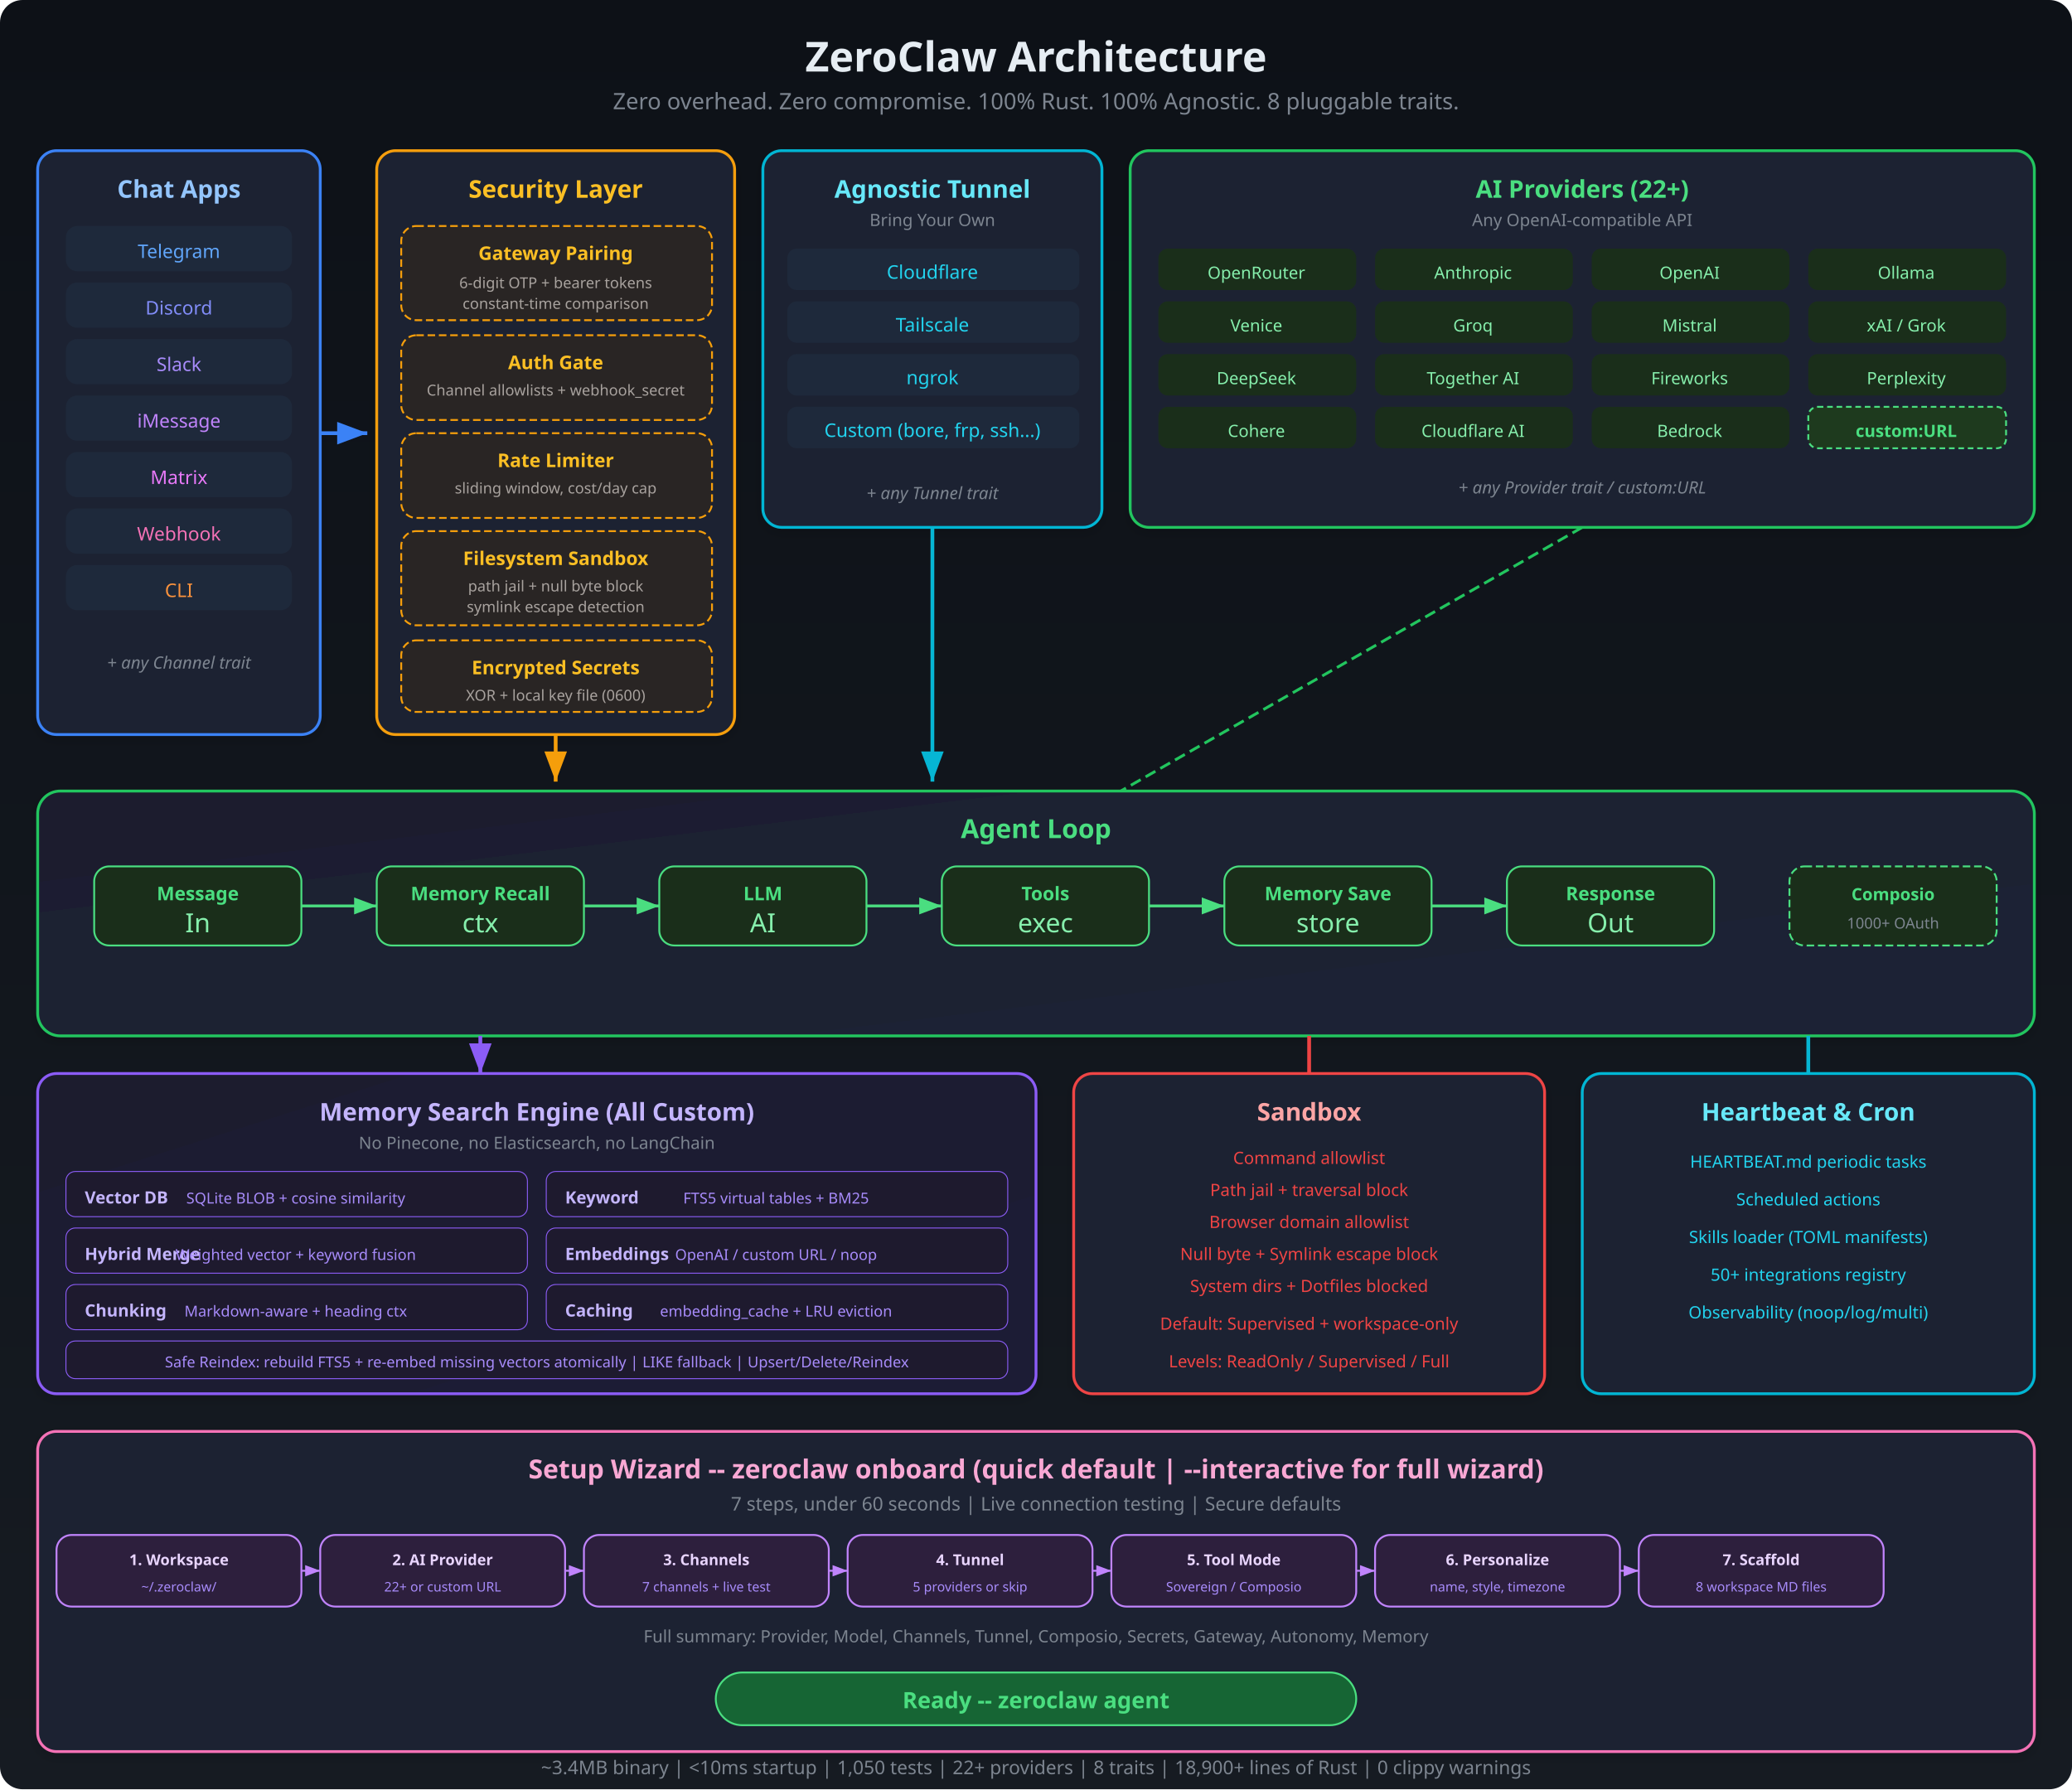
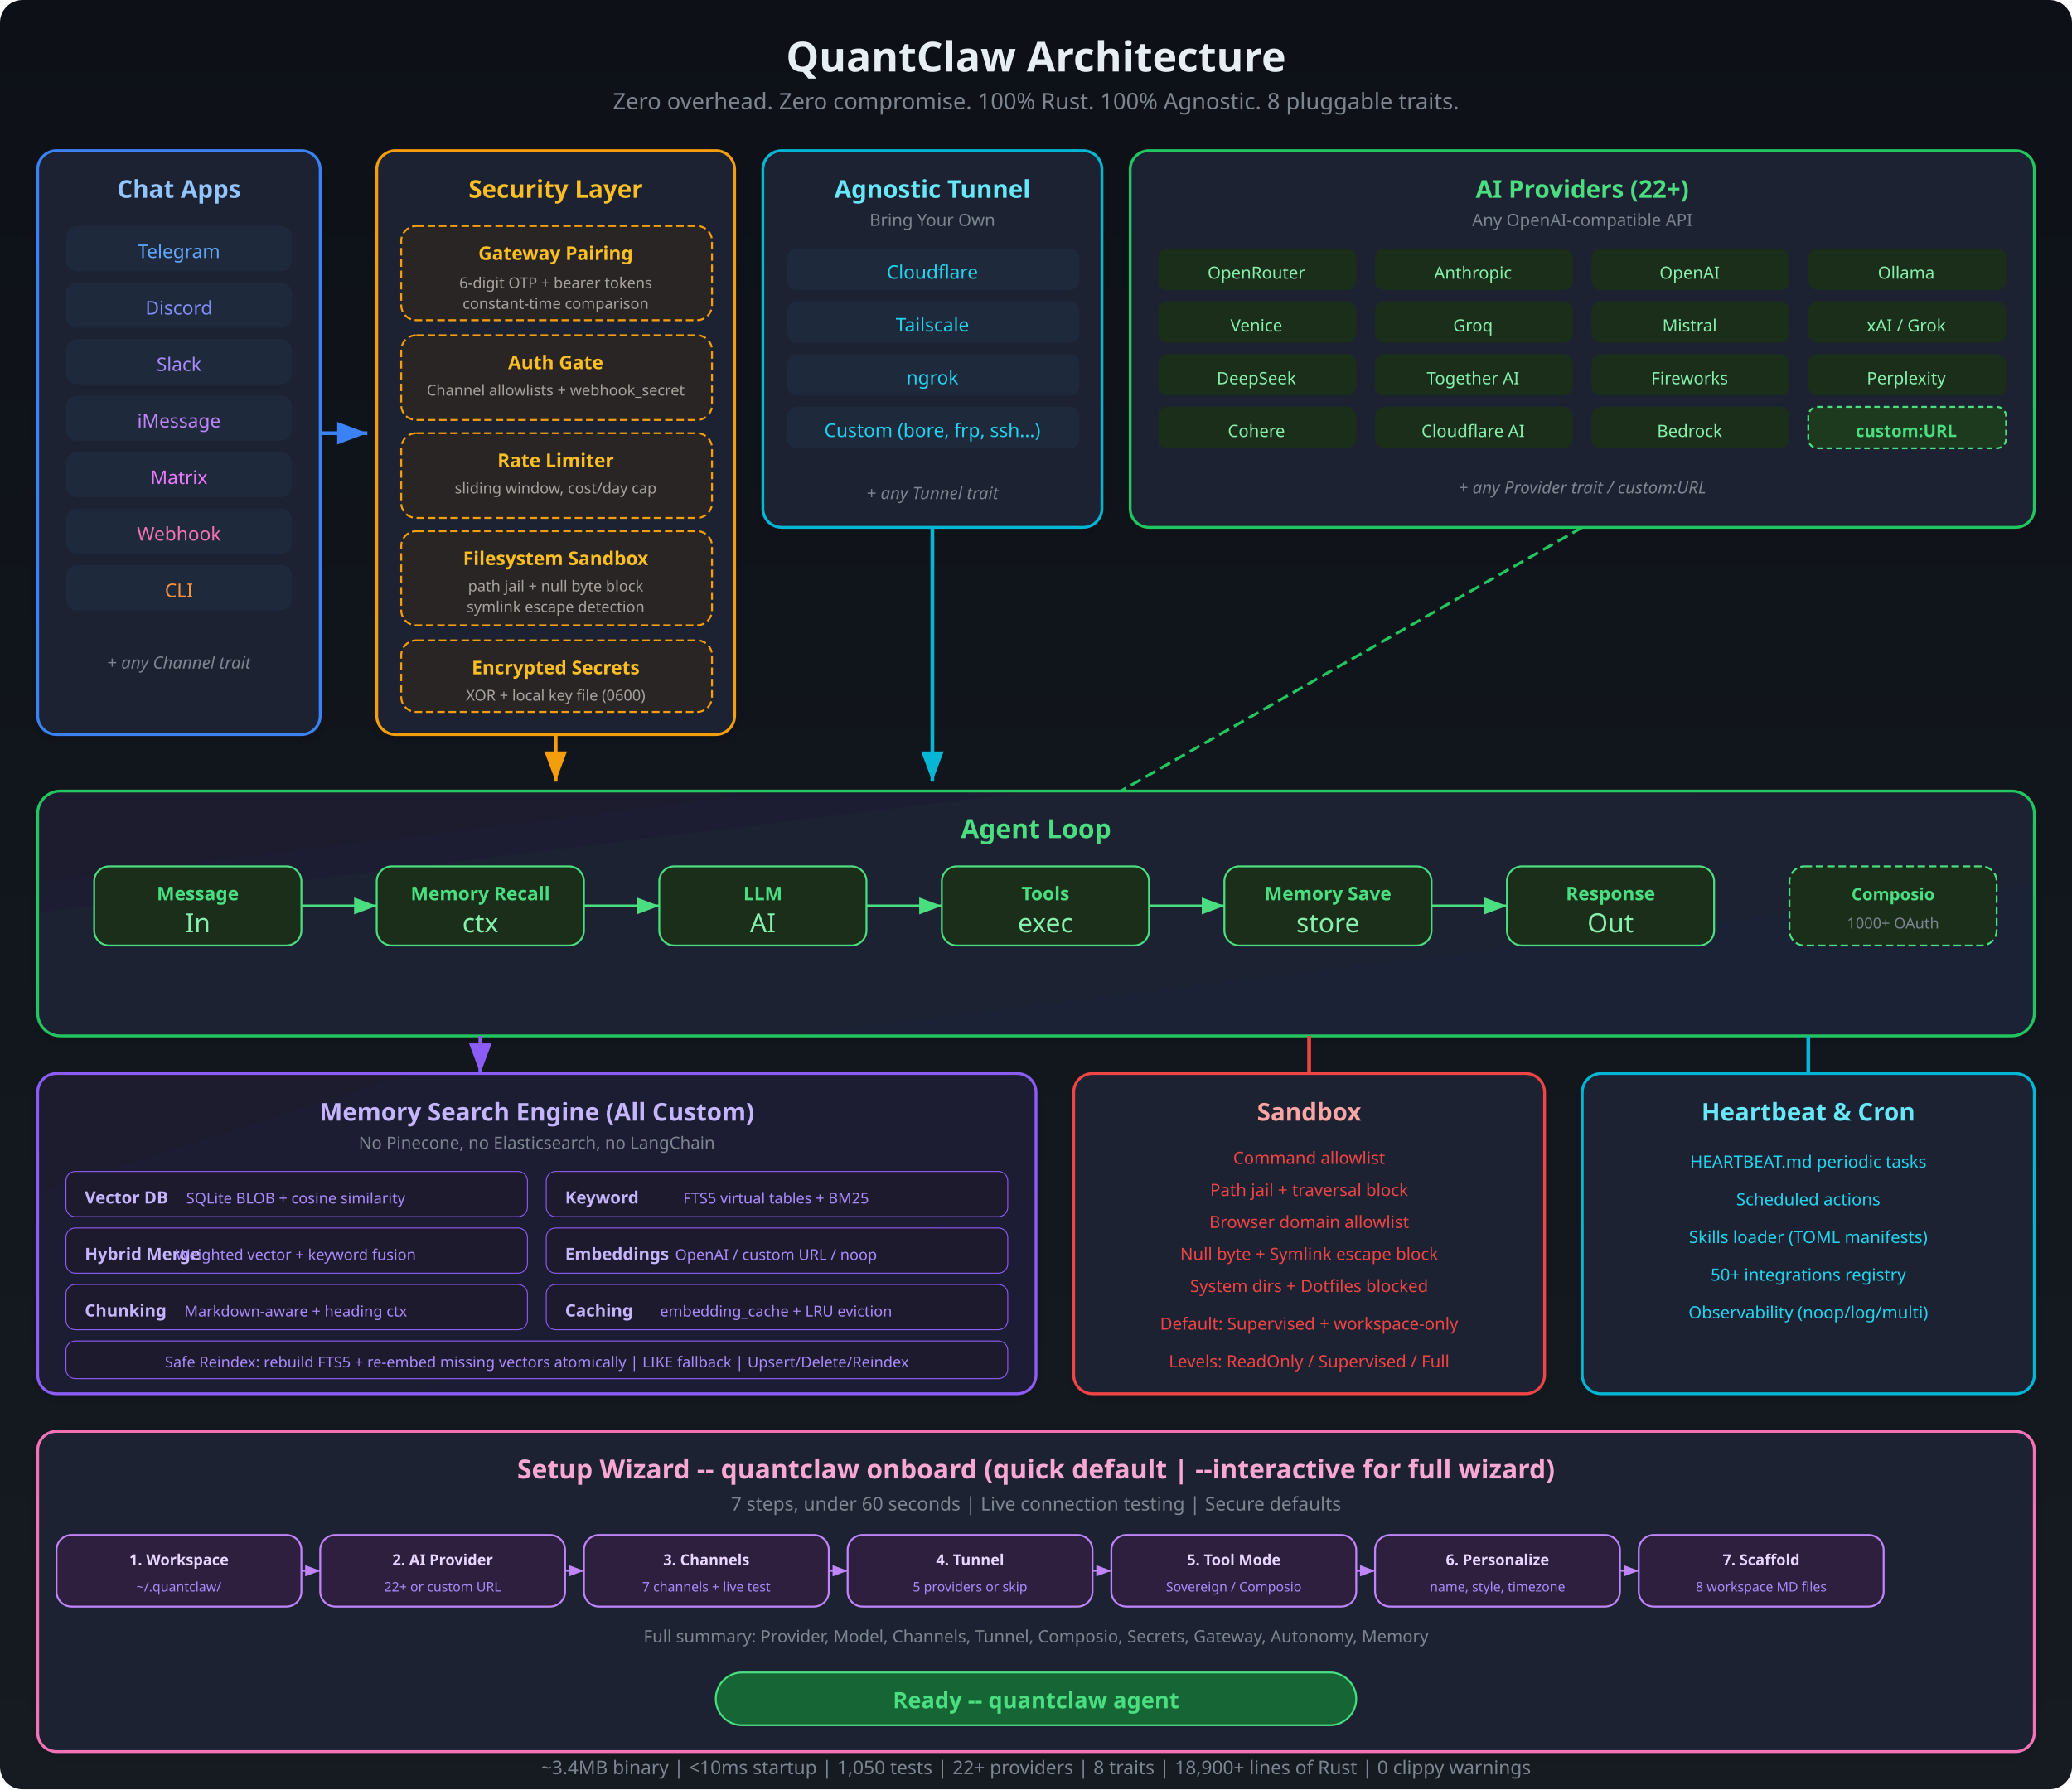
<svg xmlns="http://www.w3.org/2000/svg" viewBox="0 0 1100 950" font-family="'Segoe UI', system-ui, -apple-system, sans-serif">
  <defs>
    <filter id="shadow" x="-4%" y="-4%" width="108%" height="108%">
      <feDropShadow dx="0" dy="2" stdDeviation="3" flood-opacity="0.15" />
    </filter>
    <linearGradient id="bgGrad" x1="0" y1="0" x2="0" y2="1">
      <stop offset="0%" stop-color="#0d1117" />
      <stop offset="100%" stop-color="#161b22" />
    </linearGradient>
    <linearGradient id="agentGrad" x1="0" y1="0" x2="1" y2="1">
      <stop offset="0%" stop-color="#1a1e2e" />
      <stop offset="100%" stop-color="#1e2436" />
    </linearGradient>
    <linearGradient id="memGrad" x1="0" y1="0" x2="1" y2="1">
      <stop offset="0%" stop-color="#1a1a2e" />
      <stop offset="100%" stop-color="#1e1e36" />
    </linearGradient>
    <marker id="arrowBlue" markerWidth="8" markerHeight="6" refX="8" refY="3" orient="auto">
      <path d="M0,0 L8,3 L0,6" fill="#3b82f6" />
    </marker>
    <marker id="arrowAmber" markerWidth="8" markerHeight="6" refX="8" refY="3" orient="auto">
      <path d="M0,0 L8,3 L0,6" fill="#f59e0b" />
    </marker>
    <marker id="arrowGreen" markerWidth="8" markerHeight="6" refX="8" refY="3" orient="auto">
      <path d="M0,0 L8,3 L0,6" fill="#4ade80" />
    </marker>
    <marker id="arrowCyan" markerWidth="8" markerHeight="6" refX="8" refY="3" orient="auto">
      <path d="M0,0 L8,3 L0,6" fill="#06b6d4" />
    </marker>
    <marker id="arrowPurple" markerWidth="8" markerHeight="6" refX="8" refY="3" orient="auto">
      <path d="M0,0 L8,3 L0,6" fill="#c084fc" />
    </marker>
    <marker id="arrowViolet" markerWidth="8" markerHeight="6" refX="8" refY="3" orient="auto">
      <path d="M0,0 L8,3 L0,6" fill="#8b5cf6" />
    </marker>
  </defs>
  <rect width="1100" height="950" rx="12" fill="url(#bgGrad)" />
-   <text x="550" y="38" text-anchor="middle" fill="#e6edf3" font-size="22" font-weight="700">ZeroClaw Architecture</text>
+   <text x="550" y="38" text-anchor="middle" fill="#e6edf3" font-size="22" font-weight="700">QuantClaw Architecture</text>
  <text x="550" y="58" text-anchor="middle" fill="#7d8590" font-size="12">Zero overhead. Zero compromise. 100% Rust. 100% Agnostic. 8 pluggable traits.</text>
  <rect x="20" y="80" width="150" height="310" rx="10" fill="#1c2333" stroke="#3b82f6" stroke-width="1.5" filter="url(#shadow)" />
  <text x="95" y="105" text-anchor="middle" fill="#93c5fd" font-size="13" font-weight="600">Chat Apps</text>
  <rect x="35" y="120" width="120" height="24" rx="6" fill="#1e293b" />
  <text x="95" y="137" text-anchor="middle" fill="#60a5fa" font-size="10">Telegram</text>
  <rect x="35" y="150" width="120" height="24" rx="6" fill="#1e293b" />
  <text x="95" y="167" text-anchor="middle" fill="#818cf8" font-size="10">Discord</text>
  <rect x="35" y="180" width="120" height="24" rx="6" fill="#1e293b" />
  <text x="95" y="197" text-anchor="middle" fill="#a78bfa" font-size="10">Slack</text>
  <rect x="35" y="210" width="120" height="24" rx="6" fill="#1e293b" />
  <text x="95" y="227" text-anchor="middle" fill="#c084fc" font-size="10">iMessage</text>
  <rect x="35" y="240" width="120" height="24" rx="6" fill="#1e293b" />
  <text x="95" y="257" text-anchor="middle" fill="#e879f9" font-size="10">Matrix</text>
  <rect x="35" y="270" width="120" height="24" rx="6" fill="#1e293b" />
  <text x="95" y="287" text-anchor="middle" fill="#f472b6" font-size="10">Webhook</text>
  <rect x="35" y="300" width="120" height="24" rx="6" fill="#1e293b" />
  <text x="95" y="317" text-anchor="middle" fill="#fb923c" font-size="10">CLI</text>
  <text x="95" y="355" text-anchor="middle" fill="#7d8590" font-size="9" font-style="italic">+ any Channel trait</text>
  <line x1="170" y1="230" x2="195" y2="230" stroke="#3b82f6" stroke-width="2" marker-end="url(#arrowBlue)" />
  <rect x="200" y="80" width="190" height="310" rx="10" fill="#1c2333" stroke="#f59e0b" stroke-width="1.5" filter="url(#shadow)" />
  <text x="295" y="105" text-anchor="middle" fill="#fbbf24" font-size="13" font-weight="600">Security Layer</text>
  <rect x="213" y="120" width="165" height="50" rx="8" fill="#292524" stroke="#f59e0b" stroke-width="1" stroke-dasharray="4,2" />
  <text x="295" y="138" text-anchor="middle" fill="#fbbf24" font-size="10" font-weight="600">Gateway Pairing</text>
  <text x="295" y="153" text-anchor="middle" fill="#a8a29e" font-size="8">6-digit OTP + bearer tokens</text>
  <text x="295" y="164" text-anchor="middle" fill="#a8a29e" font-size="8">constant-time comparison</text>
  <rect x="213" y="178" width="165" height="45" rx="8" fill="#292524" stroke="#f59e0b" stroke-width="1" stroke-dasharray="4,2" />
  <text x="295" y="196" text-anchor="middle" fill="#fbbf24" font-size="10" font-weight="600">Auth Gate</text>
  <text x="295" y="210" text-anchor="middle" fill="#a8a29e" font-size="8">Channel allowlists + webhook_secret</text>
  <rect x="213" y="230" width="165" height="45" rx="8" fill="#292524" stroke="#f59e0b" stroke-width="1" stroke-dasharray="4,2" />
  <text x="295" y="248" text-anchor="middle" fill="#fbbf24" font-size="10" font-weight="600">Rate Limiter</text>
  <text x="295" y="262" text-anchor="middle" fill="#a8a29e" font-size="8">sliding window, cost/day cap</text>
  <rect x="213" y="282" width="165" height="50" rx="8" fill="#292524" stroke="#f59e0b" stroke-width="1" stroke-dasharray="4,2" />
  <text x="295" y="300" text-anchor="middle" fill="#fbbf24" font-size="10" font-weight="600">Filesystem Sandbox</text>
  <text x="295" y="314" text-anchor="middle" fill="#a8a29e" font-size="8">path jail + null byte block</text>
  <text x="295" y="325" text-anchor="middle" fill="#a8a29e" font-size="8">symlink escape detection</text>
  <rect x="213" y="340" width="165" height="38" rx="8" fill="#292524" stroke="#f59e0b" stroke-width="1" stroke-dasharray="4,2" />
  <text x="295" y="358" text-anchor="middle" fill="#fbbf24" font-size="10" font-weight="600">Encrypted Secrets</text>
  <text x="295" y="372" text-anchor="middle" fill="#a8a29e" font-size="8">XOR + local key file (0600)</text>
  <line x1="295" y1="390" x2="295" y2="415" stroke="#f59e0b" stroke-width="2" marker-end="url(#arrowAmber)" />
  <rect x="405" y="80" width="180" height="200" rx="10" fill="#1c2333" stroke="#06b6d4" stroke-width="1.5" filter="url(#shadow)" />
  <text x="495" y="105" text-anchor="middle" fill="#67e8f9" font-size="13" font-weight="600">Agnostic Tunnel</text>
  <text x="495" y="120" text-anchor="middle" fill="#7d8590" font-size="9">Bring Your Own</text>
  <rect x="418" y="132" width="155" height="22" rx="5" fill="#1e293b" />
  <text x="495" y="148" text-anchor="middle" fill="#22d3ee" font-size="10">Cloudflare</text>
  <rect x="418" y="160" width="155" height="22" rx="5" fill="#1e293b" />
  <text x="495" y="176" text-anchor="middle" fill="#22d3ee" font-size="10">Tailscale</text>
  <rect x="418" y="188" width="155" height="22" rx="5" fill="#1e293b" />
  <text x="495" y="204" text-anchor="middle" fill="#22d3ee" font-size="10">ngrok</text>
  <rect x="418" y="216" width="155" height="22" rx="5" fill="#1e293b" />
  <text x="495" y="232" text-anchor="middle" fill="#22d3ee" font-size="10">Custom (bore, frp, ssh...)</text>
  <text x="495" y="265" text-anchor="middle" fill="#7d8590" font-size="9" font-style="italic">+ any Tunnel trait</text>
  <line x1="495" y1="280" x2="495" y2="415" stroke="#06b6d4" stroke-width="2" marker-end="url(#arrowCyan)" />
  <rect x="600" y="80" width="480" height="200" rx="10" fill="#1c2333" stroke="#22c55e" stroke-width="1.5" filter="url(#shadow)" />
  <text x="840" y="105" text-anchor="middle" fill="#4ade80" font-size="13" font-weight="600">AI Providers (22+)</text>
  <text x="840" y="120" text-anchor="middle" fill="#7d8590" font-size="9">Any OpenAI-compatible API</text>
  <rect x="615" y="132" width="105" height="22" rx="5" fill="#1a2e1a" />
  <text x="667" y="148" text-anchor="middle" fill="#86efac" font-size="9">OpenRouter</text>
  <rect x="730" y="132" width="105" height="22" rx="5" fill="#1a2e1a" />
  <text x="782" y="148" text-anchor="middle" fill="#86efac" font-size="9">Anthropic</text>
  <rect x="845" y="132" width="105" height="22" rx="5" fill="#1a2e1a" />
  <text x="897" y="148" text-anchor="middle" fill="#86efac" font-size="9">OpenAI</text>
  <rect x="960" y="132" width="105" height="22" rx="5" fill="#1a2e1a" />
  <text x="1012" y="148" text-anchor="middle" fill="#86efac" font-size="9">Ollama</text>
  <rect x="615" y="160" width="105" height="22" rx="5" fill="#1a2e1a" />
  <text x="667" y="176" text-anchor="middle" fill="#86efac" font-size="9">Venice</text>
  <rect x="730" y="160" width="105" height="22" rx="5" fill="#1a2e1a" />
  <text x="782" y="176" text-anchor="middle" fill="#86efac" font-size="9">Groq</text>
  <rect x="845" y="160" width="105" height="22" rx="5" fill="#1a2e1a" />
  <text x="897" y="176" text-anchor="middle" fill="#86efac" font-size="9">Mistral</text>
  <rect x="960" y="160" width="105" height="22" rx="5" fill="#1a2e1a" />
  <text x="1012" y="176" text-anchor="middle" fill="#86efac" font-size="9">xAI / Grok</text>
  <rect x="615" y="188" width="105" height="22" rx="5" fill="#1a2e1a" />
  <text x="667" y="204" text-anchor="middle" fill="#86efac" font-size="9">DeepSeek</text>
  <rect x="730" y="188" width="105" height="22" rx="5" fill="#1a2e1a" />
  <text x="782" y="204" text-anchor="middle" fill="#86efac" font-size="9">Together AI</text>
  <rect x="845" y="188" width="105" height="22" rx="5" fill="#1a2e1a" />
  <text x="897" y="204" text-anchor="middle" fill="#86efac" font-size="9">Fireworks</text>
  <rect x="960" y="188" width="105" height="22" rx="5" fill="#1a2e1a" />
  <text x="1012" y="204" text-anchor="middle" fill="#86efac" font-size="9">Perplexity</text>
  <rect x="615" y="216" width="105" height="22" rx="5" fill="#1a2e1a" />
  <text x="667" y="232" text-anchor="middle" fill="#86efac" font-size="9">Cohere</text>
  <rect x="730" y="216" width="105" height="22" rx="5" fill="#1a2e1a" />
  <text x="782" y="232" text-anchor="middle" fill="#86efac" font-size="9">Cloudflare AI</text>
  <rect x="845" y="216" width="105" height="22" rx="5" fill="#1a2e1a" />
  <text x="897" y="232" text-anchor="middle" fill="#86efac" font-size="9">Bedrock</text>
  <rect x="960" y="216" width="105" height="22" rx="5" fill="#1e3a1e" stroke="#4ade80" stroke-width="1" stroke-dasharray="3,2" />
  <text x="1012" y="232" text-anchor="middle" fill="#4ade80" font-size="9" font-weight="600">custom:URL</text>
  <text x="840" y="262" text-anchor="middle" fill="#7d8590" font-size="9" font-style="italic">+ any Provider trait / custom:URL</text>
  <line x1="840" y1="280" x2="560" y2="440" stroke="#22c55e" stroke-width="1.5" stroke-dasharray="6,3" marker-end="url(#arrowGreen)" />
  <rect x="20" y="420" width="1060" height="130" rx="12" fill="url(#agentGrad)" stroke="#22c55e" stroke-width="1.5" filter="url(#shadow)" />
  <text x="550" y="445" text-anchor="middle" fill="#4ade80" font-size="14" font-weight="700">Agent Loop</text>
  <rect x="50" y="460" width="110" height="42" rx="8" fill="#1a2e1a" stroke="#4ade80" stroke-width="1" />
  <text x="105" y="478" text-anchor="middle" fill="#4ade80" font-size="10" font-weight="600">Message</text>
  <text x="105" y="495" text-anchor="middle" fill="#86efac" font-size="14">In</text>
  <rect x="200" y="460" width="110" height="42" rx="8" fill="#1a2e1a" stroke="#4ade80" stroke-width="1" />
  <text x="255" y="478" text-anchor="middle" fill="#4ade80" font-size="10" font-weight="600">Memory Recall</text>
  <text x="255" y="495" text-anchor="middle" fill="#86efac" font-size="14">ctx</text>
  <rect x="350" y="460" width="110" height="42" rx="8" fill="#1a2e1a" stroke="#4ade80" stroke-width="1" />
  <text x="405" y="478" text-anchor="middle" fill="#4ade80" font-size="10" font-weight="600">LLM</text>
  <text x="405" y="495" text-anchor="middle" fill="#86efac" font-size="14">AI</text>
  <rect x="500" y="460" width="110" height="42" rx="8" fill="#1a2e1a" stroke="#4ade80" stroke-width="1" />
  <text x="555" y="478" text-anchor="middle" fill="#4ade80" font-size="10" font-weight="600">Tools</text>
  <text x="555" y="495" text-anchor="middle" fill="#86efac" font-size="14">exec</text>
  <rect x="650" y="460" width="110" height="42" rx="8" fill="#1a2e1a" stroke="#4ade80" stroke-width="1" />
  <text x="705" y="478" text-anchor="middle" fill="#4ade80" font-size="10" font-weight="600">Memory Save</text>
  <text x="705" y="495" text-anchor="middle" fill="#86efac" font-size="14">store</text>
  <rect x="800" y="460" width="110" height="42" rx="8" fill="#1a2e1a" stroke="#4ade80" stroke-width="1" />
  <text x="855" y="478" text-anchor="middle" fill="#4ade80" font-size="10" font-weight="600">Response</text>
  <text x="855" y="495" text-anchor="middle" fill="#86efac" font-size="14">Out</text>
  <rect x="950" y="460" width="110" height="42" rx="8" fill="#1a2e1a" stroke="#4ade80" stroke-width="1" stroke-dasharray="4,2" />
  <text x="1005" y="478" text-anchor="middle" fill="#4ade80" font-size="9" font-weight="600">Composio</text>
  <text x="1005" y="493" text-anchor="middle" fill="#7d8590" font-size="8">1000+ OAuth</text>
  <line x1="160" y1="481" x2="200" y2="481" stroke="#4ade80" stroke-width="1.5" marker-end="url(#arrowGreen)" />
  <line x1="310" y1="481" x2="350" y2="481" stroke="#4ade80" stroke-width="1.5" marker-end="url(#arrowGreen)" />
  <line x1="460" y1="481" x2="500" y2="481" stroke="#4ade80" stroke-width="1.5" marker-end="url(#arrowGreen)" />
  <line x1="610" y1="481" x2="650" y2="481" stroke="#4ade80" stroke-width="1.5" marker-end="url(#arrowGreen)" />
  <line x1="760" y1="481" x2="800" y2="481" stroke="#4ade80" stroke-width="1.5" marker-end="url(#arrowGreen)" />
  <rect x="20" y="570" width="530" height="170" rx="10" fill="url(#memGrad)" stroke="#8b5cf6" stroke-width="1.5" filter="url(#shadow)" />
  <text x="285" y="595" text-anchor="middle" fill="#c4b5fd" font-size="13" font-weight="700">Memory Search Engine (All Custom)</text>
  <text x="285" y="610" text-anchor="middle" fill="#7d8590" font-size="9">No Pinecone, no Elasticsearch, no LangChain</text>
  <rect x="35" y="622" width="245" height="24" rx="5" fill="#1e1a2e" stroke="#8b5cf6" stroke-width="0.5" />
  <text x="45" y="639" fill="#c4b5fd" font-size="9" font-weight="600">Vector DB</text>
  <text x="157" y="639" text-anchor="middle" fill="#a78bfa" font-size="8">SQLite BLOB + cosine similarity</text>
  <rect x="290" y="622" width="245" height="24" rx="5" fill="#1e1a2e" stroke="#8b5cf6" stroke-width="0.5" />
  <text x="300" y="639" fill="#c4b5fd" font-size="9" font-weight="600">Keyword</text>
  <text x="412" y="639" text-anchor="middle" fill="#a78bfa" font-size="8">FTS5 virtual tables + BM25</text>
  <rect x="35" y="652" width="245" height="24" rx="5" fill="#1e1a2e" stroke="#8b5cf6" stroke-width="0.5" />
  <text x="45" y="669" fill="#c4b5fd" font-size="9" font-weight="600">Hybrid Merge</text>
  <text x="157" y="669" text-anchor="middle" fill="#a78bfa" font-size="8">Weighted vector + keyword fusion</text>
  <rect x="290" y="652" width="245" height="24" rx="5" fill="#1e1a2e" stroke="#8b5cf6" stroke-width="0.5" />
  <text x="300" y="669" fill="#c4b5fd" font-size="9" font-weight="600">Embeddings</text>
  <text x="412" y="669" text-anchor="middle" fill="#a78bfa" font-size="8">OpenAI / custom URL / noop</text>
  <rect x="35" y="682" width="245" height="24" rx="5" fill="#1e1a2e" stroke="#8b5cf6" stroke-width="0.5" />
  <text x="45" y="699" fill="#c4b5fd" font-size="9" font-weight="600">Chunking</text>
  <text x="157" y="699" text-anchor="middle" fill="#a78bfa" font-size="8">Markdown-aware + heading ctx</text>
  <rect x="290" y="682" width="245" height="24" rx="5" fill="#1e1a2e" stroke="#8b5cf6" stroke-width="0.5" />
  <text x="300" y="699" fill="#c4b5fd" font-size="9" font-weight="600">Caching</text>
  <text x="412" y="699" text-anchor="middle" fill="#a78bfa" font-size="8">embedding_cache + LRU eviction</text>
  <rect x="35" y="712" width="500" height="20" rx="5" fill="#1e1a2e" stroke="#8b5cf6" stroke-width="0.5" />
  <text x="285" y="726" text-anchor="middle" fill="#a78bfa" font-size="8">Safe Reindex: rebuild FTS5 + re-embed missing vectors atomically | LIKE fallback | Upsert/Delete/Reindex</text>
  <line x1="255" y1="550" x2="255" y2="570" stroke="#8b5cf6" stroke-width="2" marker-end="url(#arrowViolet)" />
  <rect x="570" y="570" width="250" height="170" rx="10" fill="#1c2333" stroke="#ef4444" stroke-width="1.5" filter="url(#shadow)" />
  <text x="695" y="595" text-anchor="middle" fill="#fca5a5" font-size="13" font-weight="600">Sandbox</text>
  <text x="695" y="618" text-anchor="middle" fill="#ef4444" font-size="9">Command allowlist</text>
  <text x="695" y="635" text-anchor="middle" fill="#ef4444" font-size="9">Path jail + traversal block</text>
  <text x="695" y="652" text-anchor="middle" fill="#ef4444" font-size="9">Browser domain allowlist</text>
  <text x="695" y="669" text-anchor="middle" fill="#ef4444" font-size="9">Null byte + Symlink escape block</text>
  <text x="695" y="686" text-anchor="middle" fill="#ef4444" font-size="9">System dirs + Dotfiles blocked</text>
  <text x="695" y="706" text-anchor="middle" fill="#ef4444" font-size="9">Default: Supervised + workspace-only</text>
  <text x="695" y="726" text-anchor="middle" fill="#ef4444" font-size="9">Levels: ReadOnly / Supervised / Full</text>
  <line x1="695" y1="550" x2="695" y2="570" stroke="#ef4444" stroke-width="2" />
  <rect x="840" y="570" width="240" height="170" rx="10" fill="#1c2333" stroke="#06b6d4" stroke-width="1.5" filter="url(#shadow)" />
  <text x="960" y="595" text-anchor="middle" fill="#67e8f9" font-size="13" font-weight="600">Heartbeat &amp; Cron</text>
  <text x="960" y="620" text-anchor="middle" fill="#22d3ee" font-size="9">HEARTBEAT.md periodic tasks</text>
  <text x="960" y="640" text-anchor="middle" fill="#22d3ee" font-size="9">Scheduled actions</text>
  <text x="960" y="660" text-anchor="middle" fill="#22d3ee" font-size="9">Skills loader (TOML manifests)</text>
  <text x="960" y="680" text-anchor="middle" fill="#22d3ee" font-size="9">50+ integrations registry</text>
  <text x="960" y="700" text-anchor="middle" fill="#22d3ee" font-size="9">Observability (noop/log/multi)</text>
  <line x1="960" y1="550" x2="960" y2="570" stroke="#06b6d4" stroke-width="2" />
  <rect x="20" y="760" width="1060" height="170" rx="10" fill="#1c2333" stroke="#f472b6" stroke-width="1.5" filter="url(#shadow)" />
-   <text x="550" y="785" text-anchor="middle" fill="#f9a8d4" font-size="14" font-weight="700">Setup Wizard  --  zeroclaw onboard (quick default | --interactive for full wizard)</text>
+   <text x="550" y="785" text-anchor="middle" fill="#f9a8d4" font-size="14" font-weight="700">Setup Wizard  --  quantclaw onboard (quick default | --interactive for full wizard)</text>
  <text x="550" y="802" text-anchor="middle" fill="#7d8590" font-size="10">7 steps, under 60 seconds | Live connection testing | Secure defaults</text>
  <rect x="30" y="815" width="130" height="38" rx="8" fill="#2d1f3d" stroke="#c084fc" stroke-width="1" />
  <text x="95" y="831" text-anchor="middle" fill="#e9d5ff" font-size="8" font-weight="600">1. Workspace</text>
-   <text x="95" y="845" text-anchor="middle" fill="#a78bfa" font-size="7">~/.zeroclaw/</text>
+   <text x="95" y="845" text-anchor="middle" fill="#a78bfa" font-size="7">~/.quantclaw/</text>
  <rect x="170" y="815" width="130" height="38" rx="8" fill="#2d1f3d" stroke="#c084fc" stroke-width="1" />
  <text x="235" y="831" text-anchor="middle" fill="#e9d5ff" font-size="8" font-weight="600">2. AI Provider</text>
  <text x="235" y="845" text-anchor="middle" fill="#a78bfa" font-size="7">22+ or custom URL</text>
  <rect x="310" y="815" width="130" height="38" rx="8" fill="#2d1f3d" stroke="#c084fc" stroke-width="1" />
  <text x="375" y="831" text-anchor="middle" fill="#e9d5ff" font-size="8" font-weight="600">3. Channels</text>
  <text x="375" y="845" text-anchor="middle" fill="#a78bfa" font-size="7">7 channels + live test</text>
  <rect x="450" y="815" width="130" height="38" rx="8" fill="#2d1f3d" stroke="#c084fc" stroke-width="1" />
  <text x="515" y="831" text-anchor="middle" fill="#e9d5ff" font-size="8" font-weight="600">4. Tunnel</text>
  <text x="515" y="845" text-anchor="middle" fill="#a78bfa" font-size="7">5 providers or skip</text>
  <rect x="590" y="815" width="130" height="38" rx="8" fill="#2d1f3d" stroke="#c084fc" stroke-width="1" />
  <text x="655" y="831" text-anchor="middle" fill="#e9d5ff" font-size="8" font-weight="600">5. Tool Mode</text>
  <text x="655" y="845" text-anchor="middle" fill="#a78bfa" font-size="7">Sovereign / Composio</text>
  <rect x="730" y="815" width="130" height="38" rx="8" fill="#2d1f3d" stroke="#c084fc" stroke-width="1" />
  <text x="795" y="831" text-anchor="middle" fill="#e9d5ff" font-size="8" font-weight="600">6. Personalize</text>
  <text x="795" y="845" text-anchor="middle" fill="#a78bfa" font-size="7">name, style, timezone</text>
  <rect x="870" y="815" width="130" height="38" rx="8" fill="#2d1f3d" stroke="#c084fc" stroke-width="1" />
  <text x="935" y="831" text-anchor="middle" fill="#e9d5ff" font-size="8" font-weight="600">7. Scaffold</text>
  <text x="935" y="845" text-anchor="middle" fill="#a78bfa" font-size="7">8 workspace MD files</text>
  <line x1="160" y1="834" x2="170" y2="834" stroke="#c084fc" stroke-width="1" marker-end="url(#arrowPurple)" />
  <line x1="300" y1="834" x2="310" y2="834" stroke="#c084fc" stroke-width="1" marker-end="url(#arrowPurple)" />
  <line x1="440" y1="834" x2="450" y2="834" stroke="#c084fc" stroke-width="1" marker-end="url(#arrowPurple)" />
  <line x1="580" y1="834" x2="590" y2="834" stroke="#c084fc" stroke-width="1" marker-end="url(#arrowPurple)" />
  <line x1="720" y1="834" x2="730" y2="834" stroke="#c084fc" stroke-width="1" marker-end="url(#arrowPurple)" />
  <line x1="860" y1="834" x2="870" y2="834" stroke="#c084fc" stroke-width="1" marker-end="url(#arrowPurple)" />
  <text x="550" y="872" text-anchor="middle" fill="#7d8590" font-size="9">Full summary: Provider, Model, Channels, Tunnel, Composio, Secrets, Gateway, Autonomy, Memory</text>
  <rect x="380" y="888" width="340" height="28" rx="14" fill="#166534" stroke="#4ade80" stroke-width="1" />
-   <text x="550" y="907" text-anchor="middle" fill="#4ade80" font-size="12" font-weight="600">Ready -- zeroclaw agent</text>
+   <text x="550" y="907" text-anchor="middle" fill="#4ade80" font-size="12" font-weight="600">Ready -- quantclaw agent</text>
  <text x="550" y="942" text-anchor="middle" fill="#7d8590" font-size="10">~3.4MB binary  |  &lt;10ms startup  |  1,050 tests  |  22+ providers  |  8 traits  |  18,900+ lines of Rust  |  0 clippy warnings</text>
</svg>
